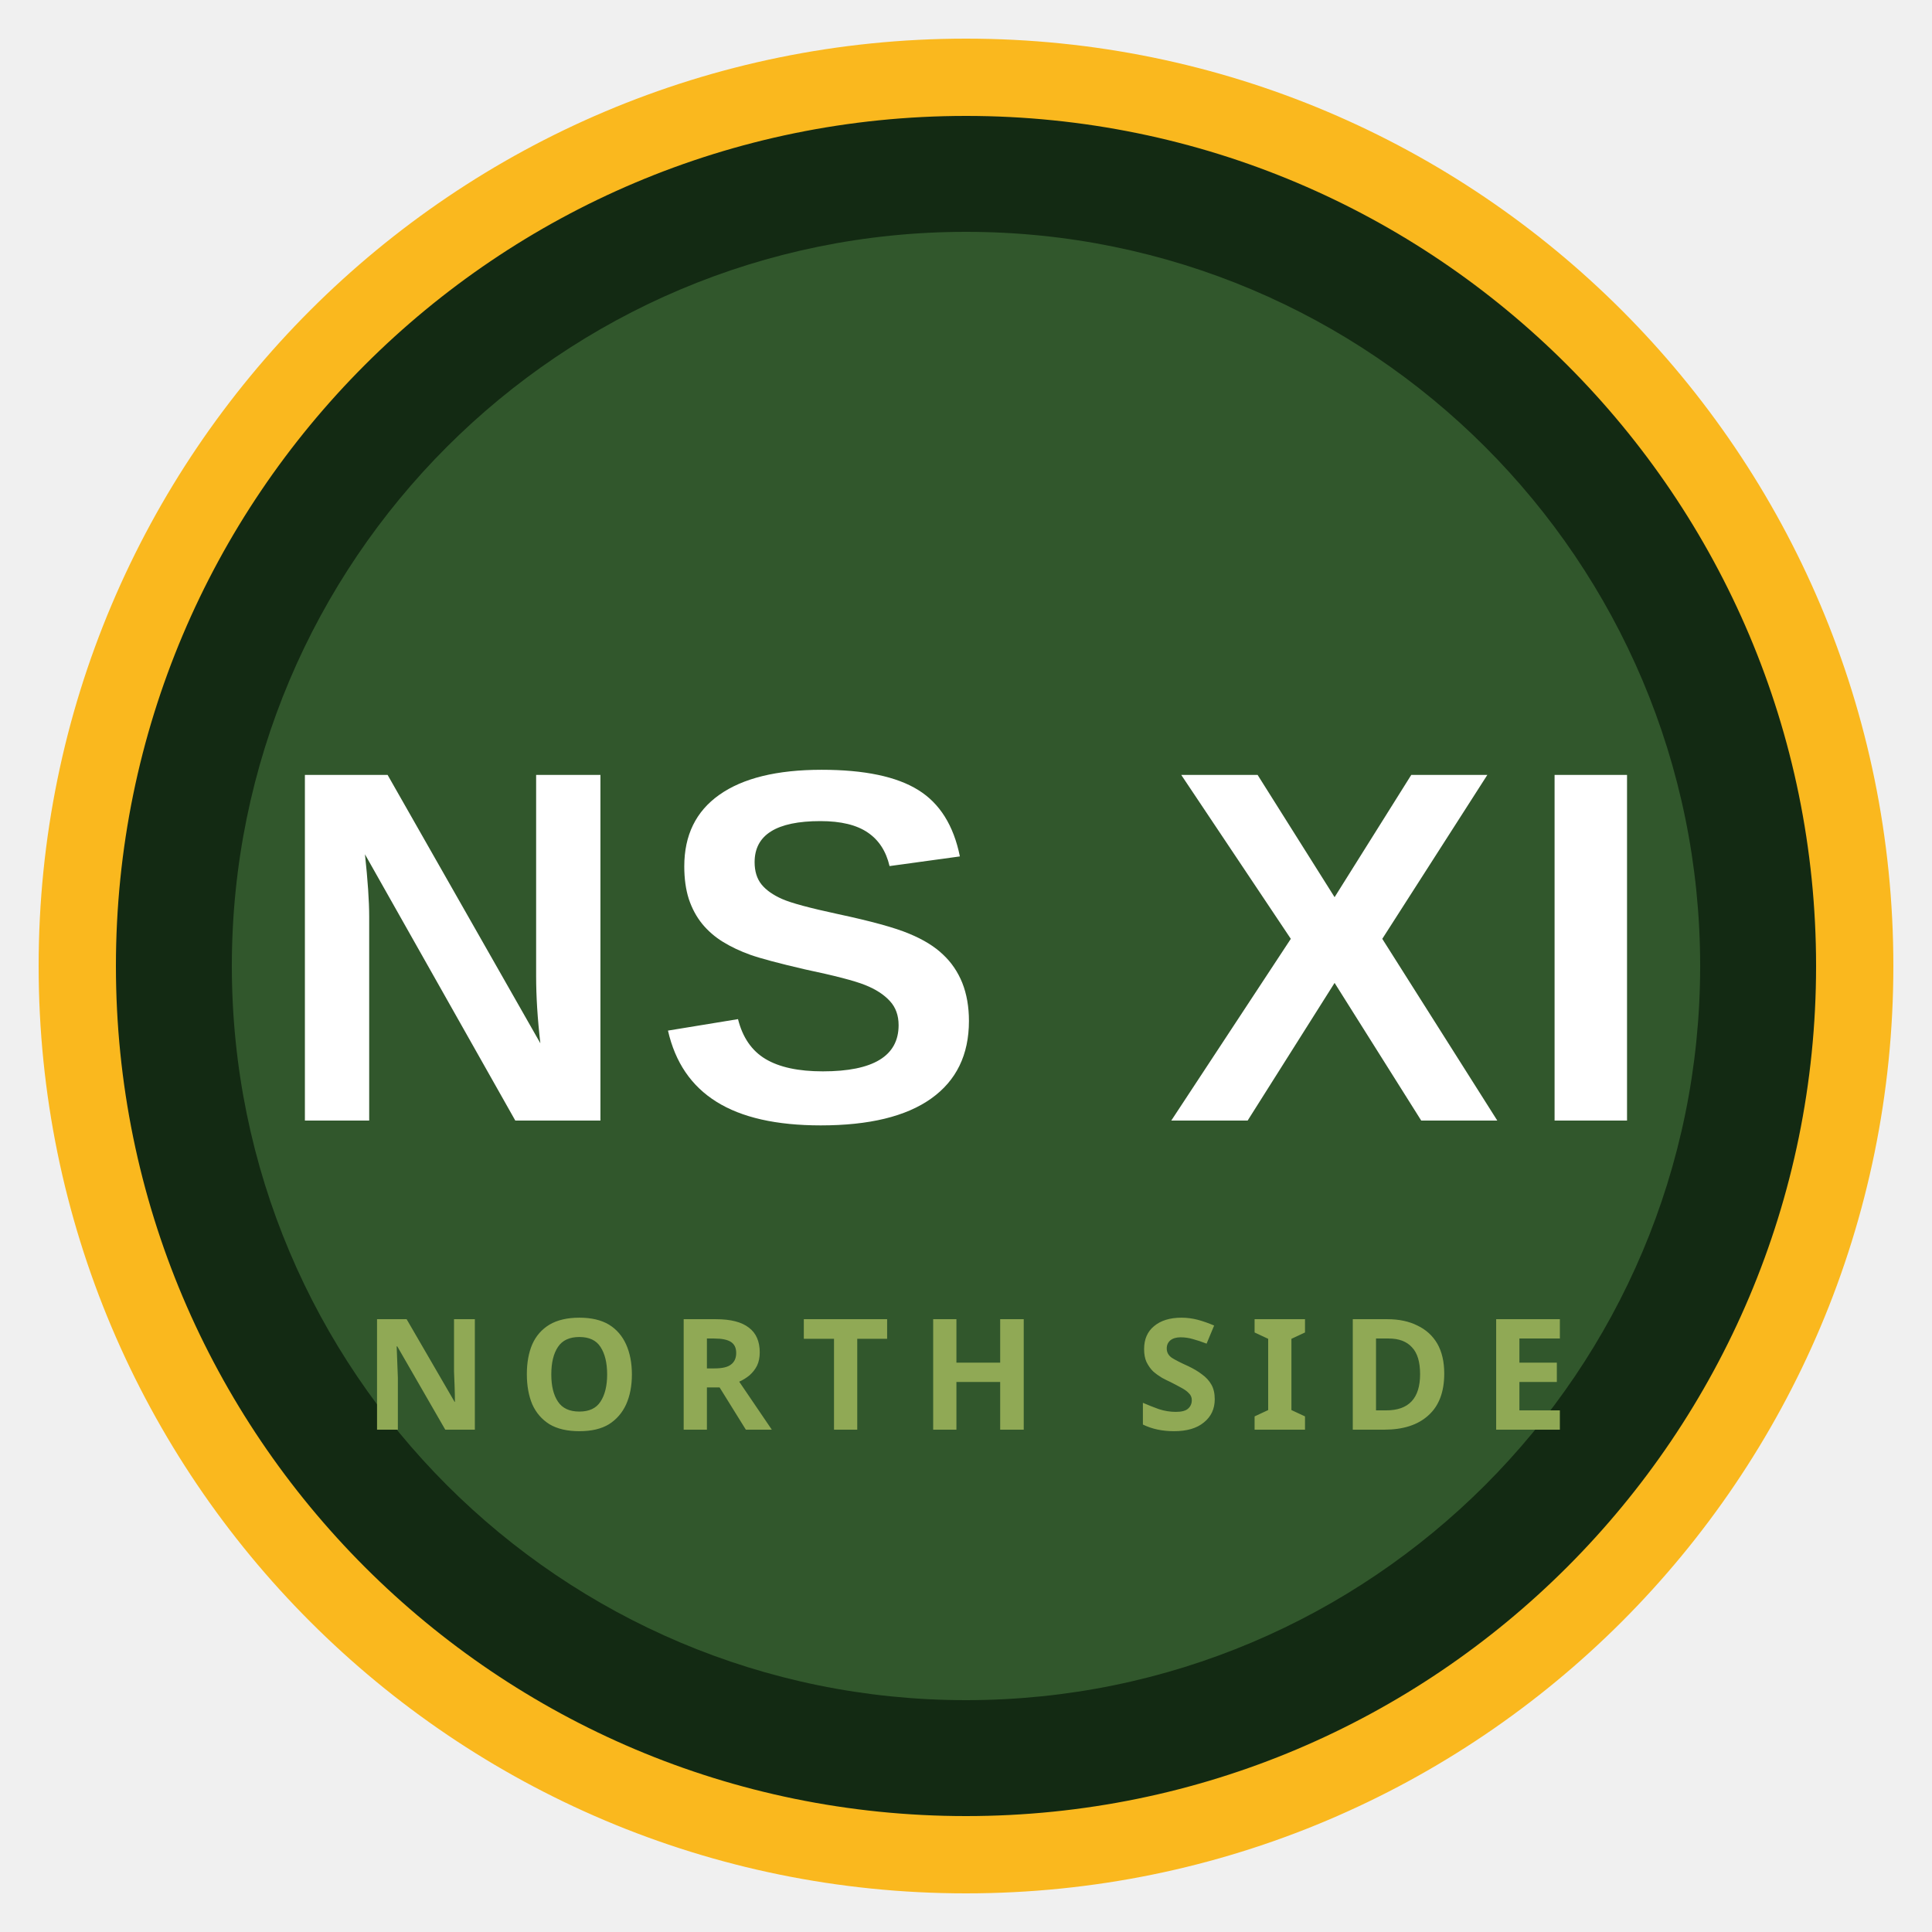
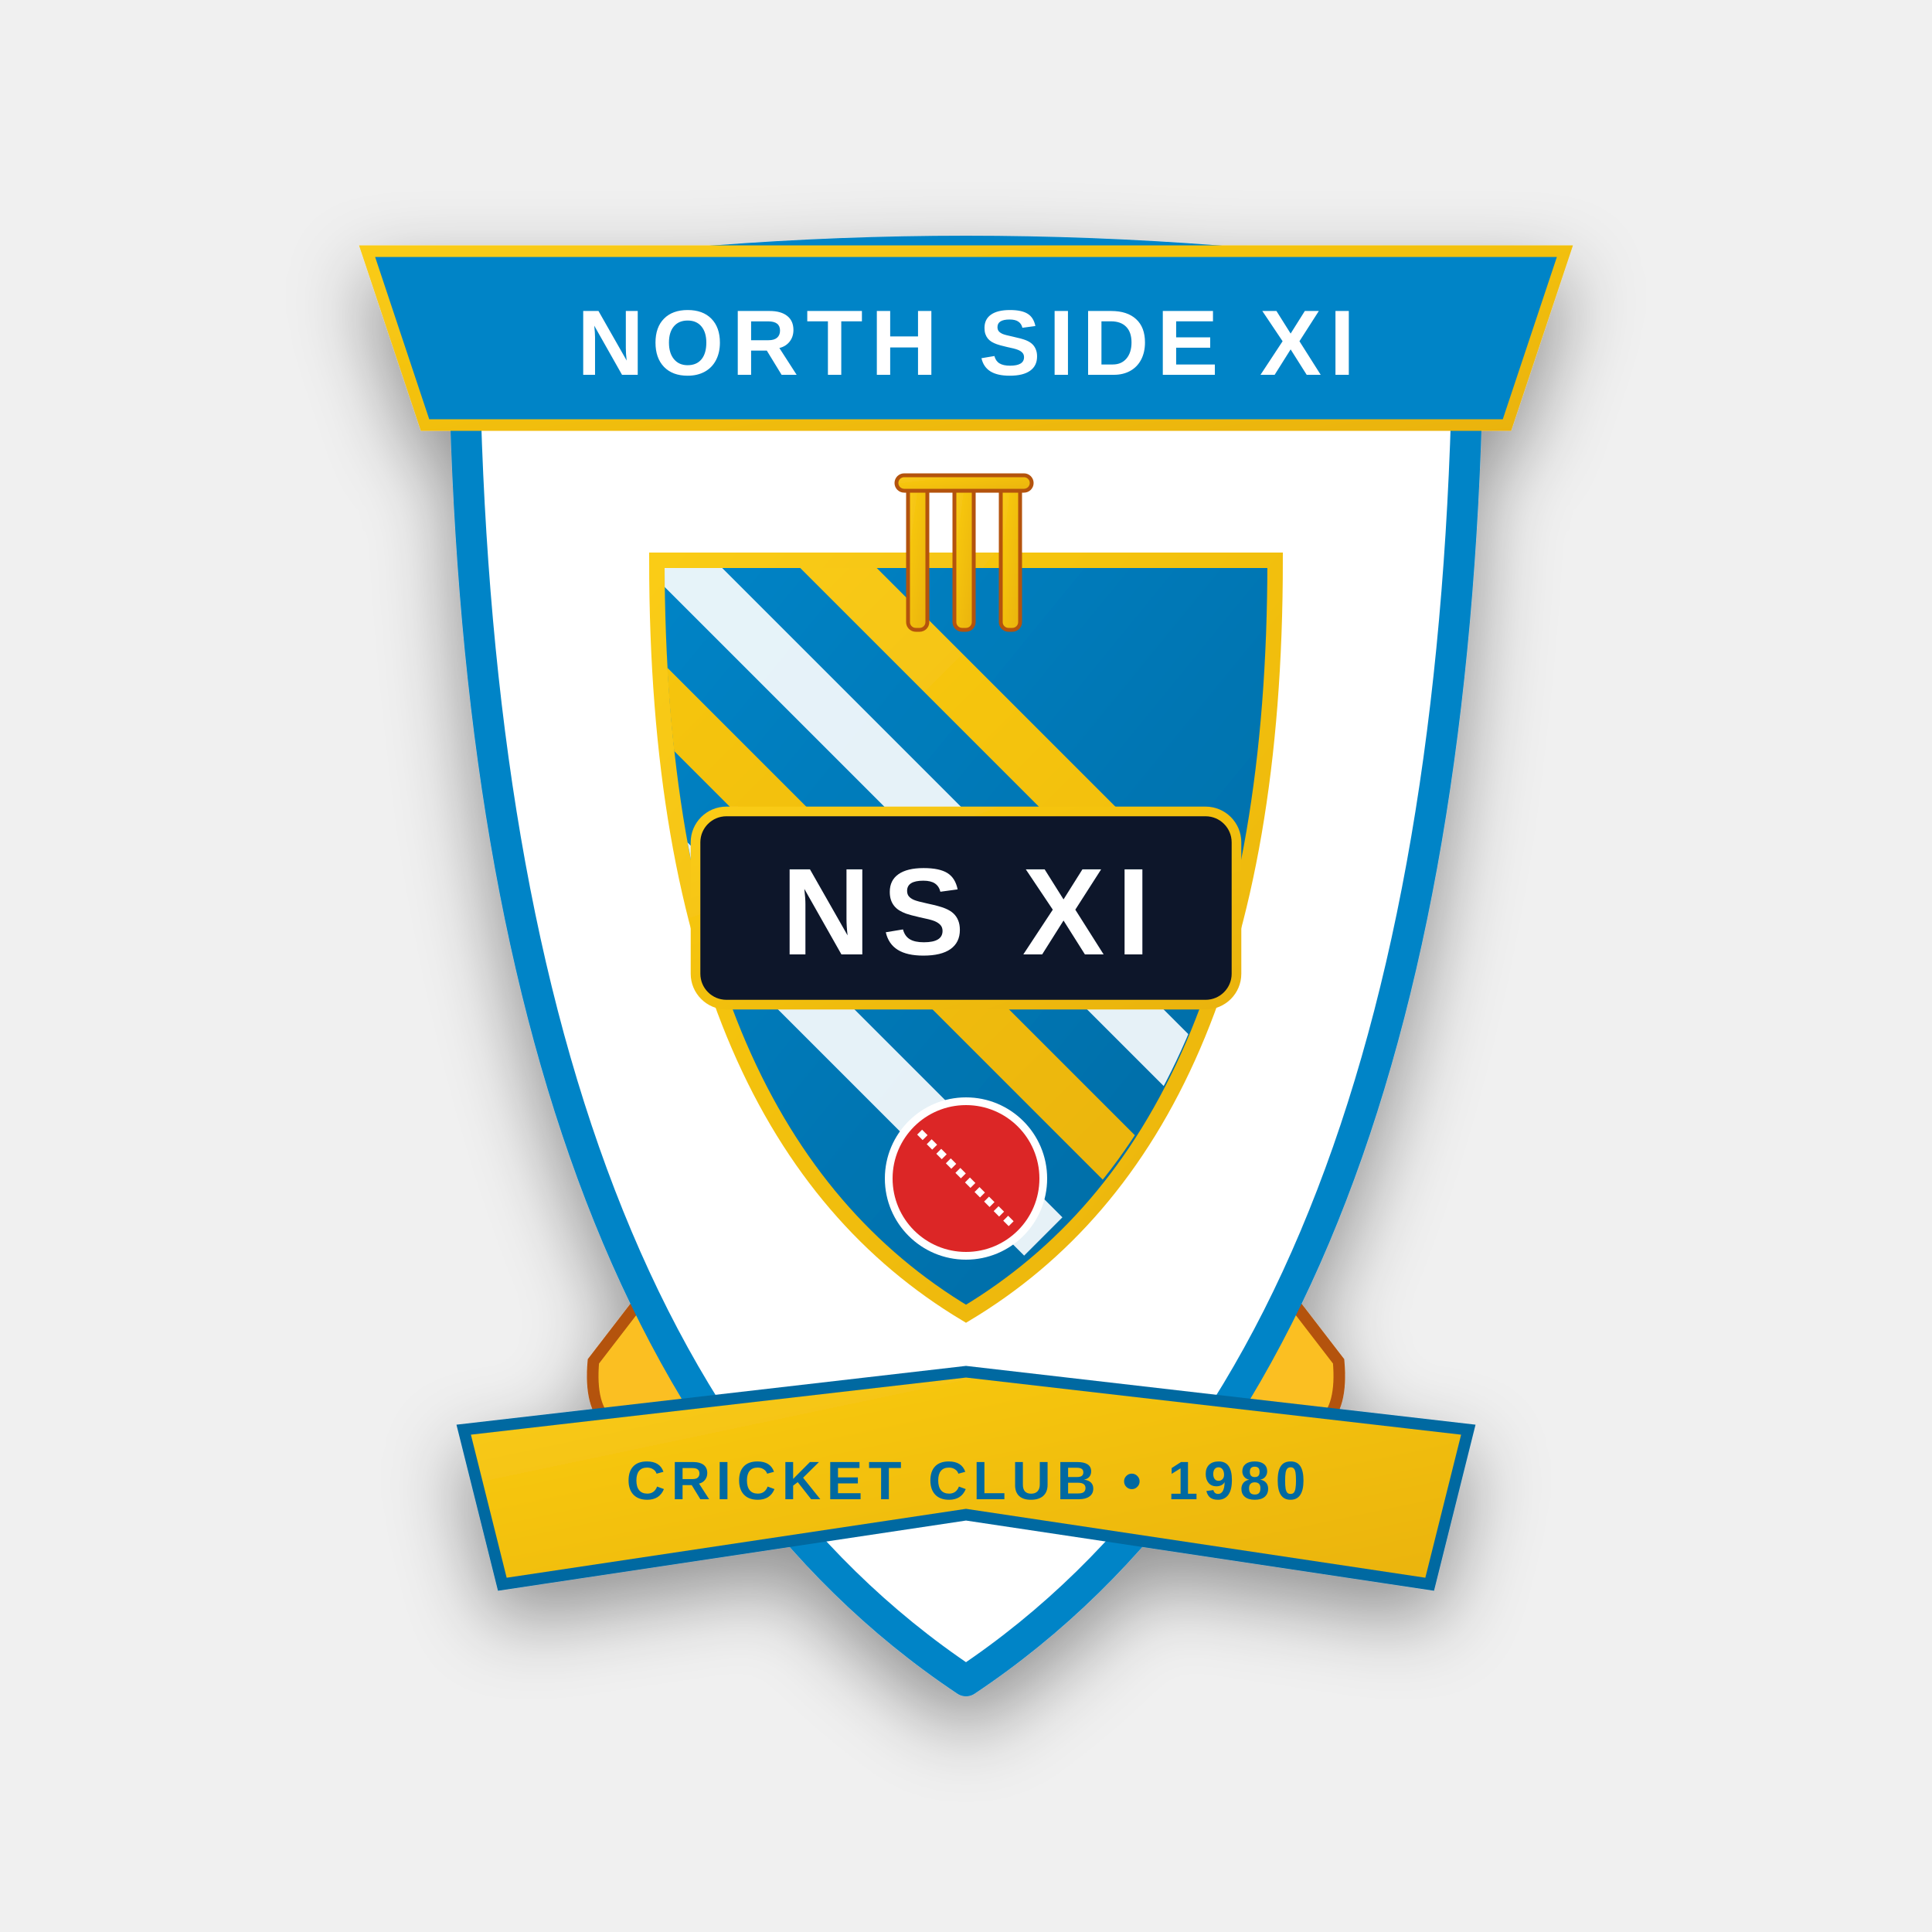
- <svg xmlns="http://www.w3.org/2000/svg" viewBox="0 0 100 100" width="100" height="100">
-   <circle cx="50" cy="50" r="46" fill="#132A13" stroke="#FAB81E" stroke-width="4" />
-   <circle cx="50" cy="50" r="38" fill="#31572C" />
-   <text x="50" y="58" font-family="'Impact', Arial, sans-serif" font-weight="900" font-size="26" fill="#FFFFFF" text-anchor="middle" letter-spacing="1">NS XI</text>
-   <text x="50" y="74" font-family="sans-serif" font-weight="800" font-size="8" fill="#90A955" text-anchor="middle" letter-spacing="1.5">NORTH SIDE</text>
+ <svg xmlns="http://www.w3.org/2000/svg" viewBox="0 0 500 500" width="500" height="500">
+   <defs>
+     <linearGradient id="nsBlue" x1="0%" y1="0%" x2="100%" y2="100%">
+       <stop offset="0%" stop-color="#0284C7" />
+       <stop offset="100%" stop-color="#0369A1" />
+     </linearGradient>
+     <linearGradient id="nsYellow" x1="0%" y1="0%" x2="100%" y2="100%">
+       <stop offset="0%" stop-color="#FACC15" />
+       <stop offset="100%" stop-color="#EAB308" />
+     </linearGradient>
+     <filter id="nsDrop" x="-20%" y="-20%" width="140%" height="140%">
+       <feDropShadow dx="0" dy="8" stdDeviation="10" flood-color="#000" flood-opacity="0.4" />
+     </filter>
+   </defs>
+   <g filter="url(#nsDrop)">
+     <g transform="rotate(-38 250 250)">
+       <rect x="242" y="40" width="16" height="75" rx="3" fill="#F8FAFC" stroke="#0F172A" stroke-width="2" />
+       <path d="M235 115 L265 115 L263 390 Q250 410 237 390 Z" fill="#FBBF24" stroke="#B45309" stroke-width="3" />
+     </g>
+     <g transform="rotate(38 250 250)">
+       <rect x="242" y="40" width="16" height="75" rx="3" fill="#F8FAFC" stroke="#0F172A" stroke-width="2" />
+       <path d="M235 115 L265 115 L263 390 Q250 410 237 390 Z" fill="#FBBF24" stroke="#B45309" stroke-width="3" />
+     </g>
+     <path d="M120 75 Q250 55 380 75 C380 250 340 375 250 435 C160 375 120 250 120 75 Z" fill="#FFFFFF" stroke="#0284C7" stroke-width="8" stroke-linejoin="round" />
+     <path d="M95 65 L405 65 L390 110 L110 110 Z" fill="#0284C7" stroke="url(#nsYellow)" stroke-width="3" />
+     <text x="250" y="97" font-family="Arial, Helvetica, sans-serif" font-size="24" font-weight="900" fill="#FFFFFF" text-anchor="middle" letter-spacing="2">NORTH SIDE XI</text>
+     <path d="M170 145 L330 145 C330 250 300 310 250 340 C200 310 170 250 170 145 Z" fill="url(#nsBlue)" stroke="url(#nsYellow)" stroke-width="4" />
+     <clipPath id="innerClip">
+       <path d="M172 147 L328 147 C328 248 298 308 250 336 C202 308 172 248 172 147 Z" />
+     </clipPath>
+     <g clip-path="url(#innerClip)">
+       <line x1="150" y1="120" x2="350" y2="320" stroke="#FFFFFF" stroke-width="14" opacity="0.9" />
+       <line x1="190" y1="120" x2="390" y2="320" stroke="url(#nsYellow)" stroke-width="14" />
+       <line x1="110" y1="120" x2="310" y2="320" stroke="url(#nsYellow)" stroke-width="14" />
+       <line x1="70" y1="120" x2="270" y2="320" stroke="#FFFFFF" stroke-width="14" opacity="0.9" />
+     </g>
+     <rect x="180" y="210" width="140" height="50" rx="8" fill="#09152B" stroke="url(#nsYellow)" stroke-width="2.5" />
+     <text x="250" y="247" font-family="Arial, Helvetica, sans-serif" font-size="32" font-weight="900" fill="#FFFFFF" text-anchor="middle" letter-spacing="3">NS XI</text>
+     <rect x="235" y="125" width="5" height="38" rx="2" fill="url(#nsYellow)" stroke="#B45309" stroke-width="1" />
+     <rect x="247" y="125" width="5" height="38" rx="2" fill="url(#nsYellow)" stroke="#B45309" stroke-width="1" />
+     <rect x="259" y="125" width="5" height="38" rx="2" fill="url(#nsYellow)" stroke="#B45309" stroke-width="1" />
+     <rect x="232" y="123" width="35" height="4" rx="2" fill="url(#nsYellow)" stroke="#B45309" stroke-width="1" />
+     <circle cx="250" cy="305" r="20" fill="#DC2626" stroke="#FFFFFF" stroke-width="2" />
+     <path d="M238 293 Q250 305 262 317" stroke="#FFFFFF" stroke-width="1.8" stroke-dasharray="2 1.5" fill="none" />
+     <path d="M120 370 L250 355 L380 370 L370 410 L250 392 L130 410 Z" fill="url(#nsYellow)" stroke="#0369A1" stroke-width="3" />
+     <text x="250" y="388" font-family="Arial, Helvetica, sans-serif" font-size="14" font-weight="900" fill="#0369A1" text-anchor="middle" letter-spacing="1.5">CRICKET CLUB • 1980</text>
+   </g>
</svg>
